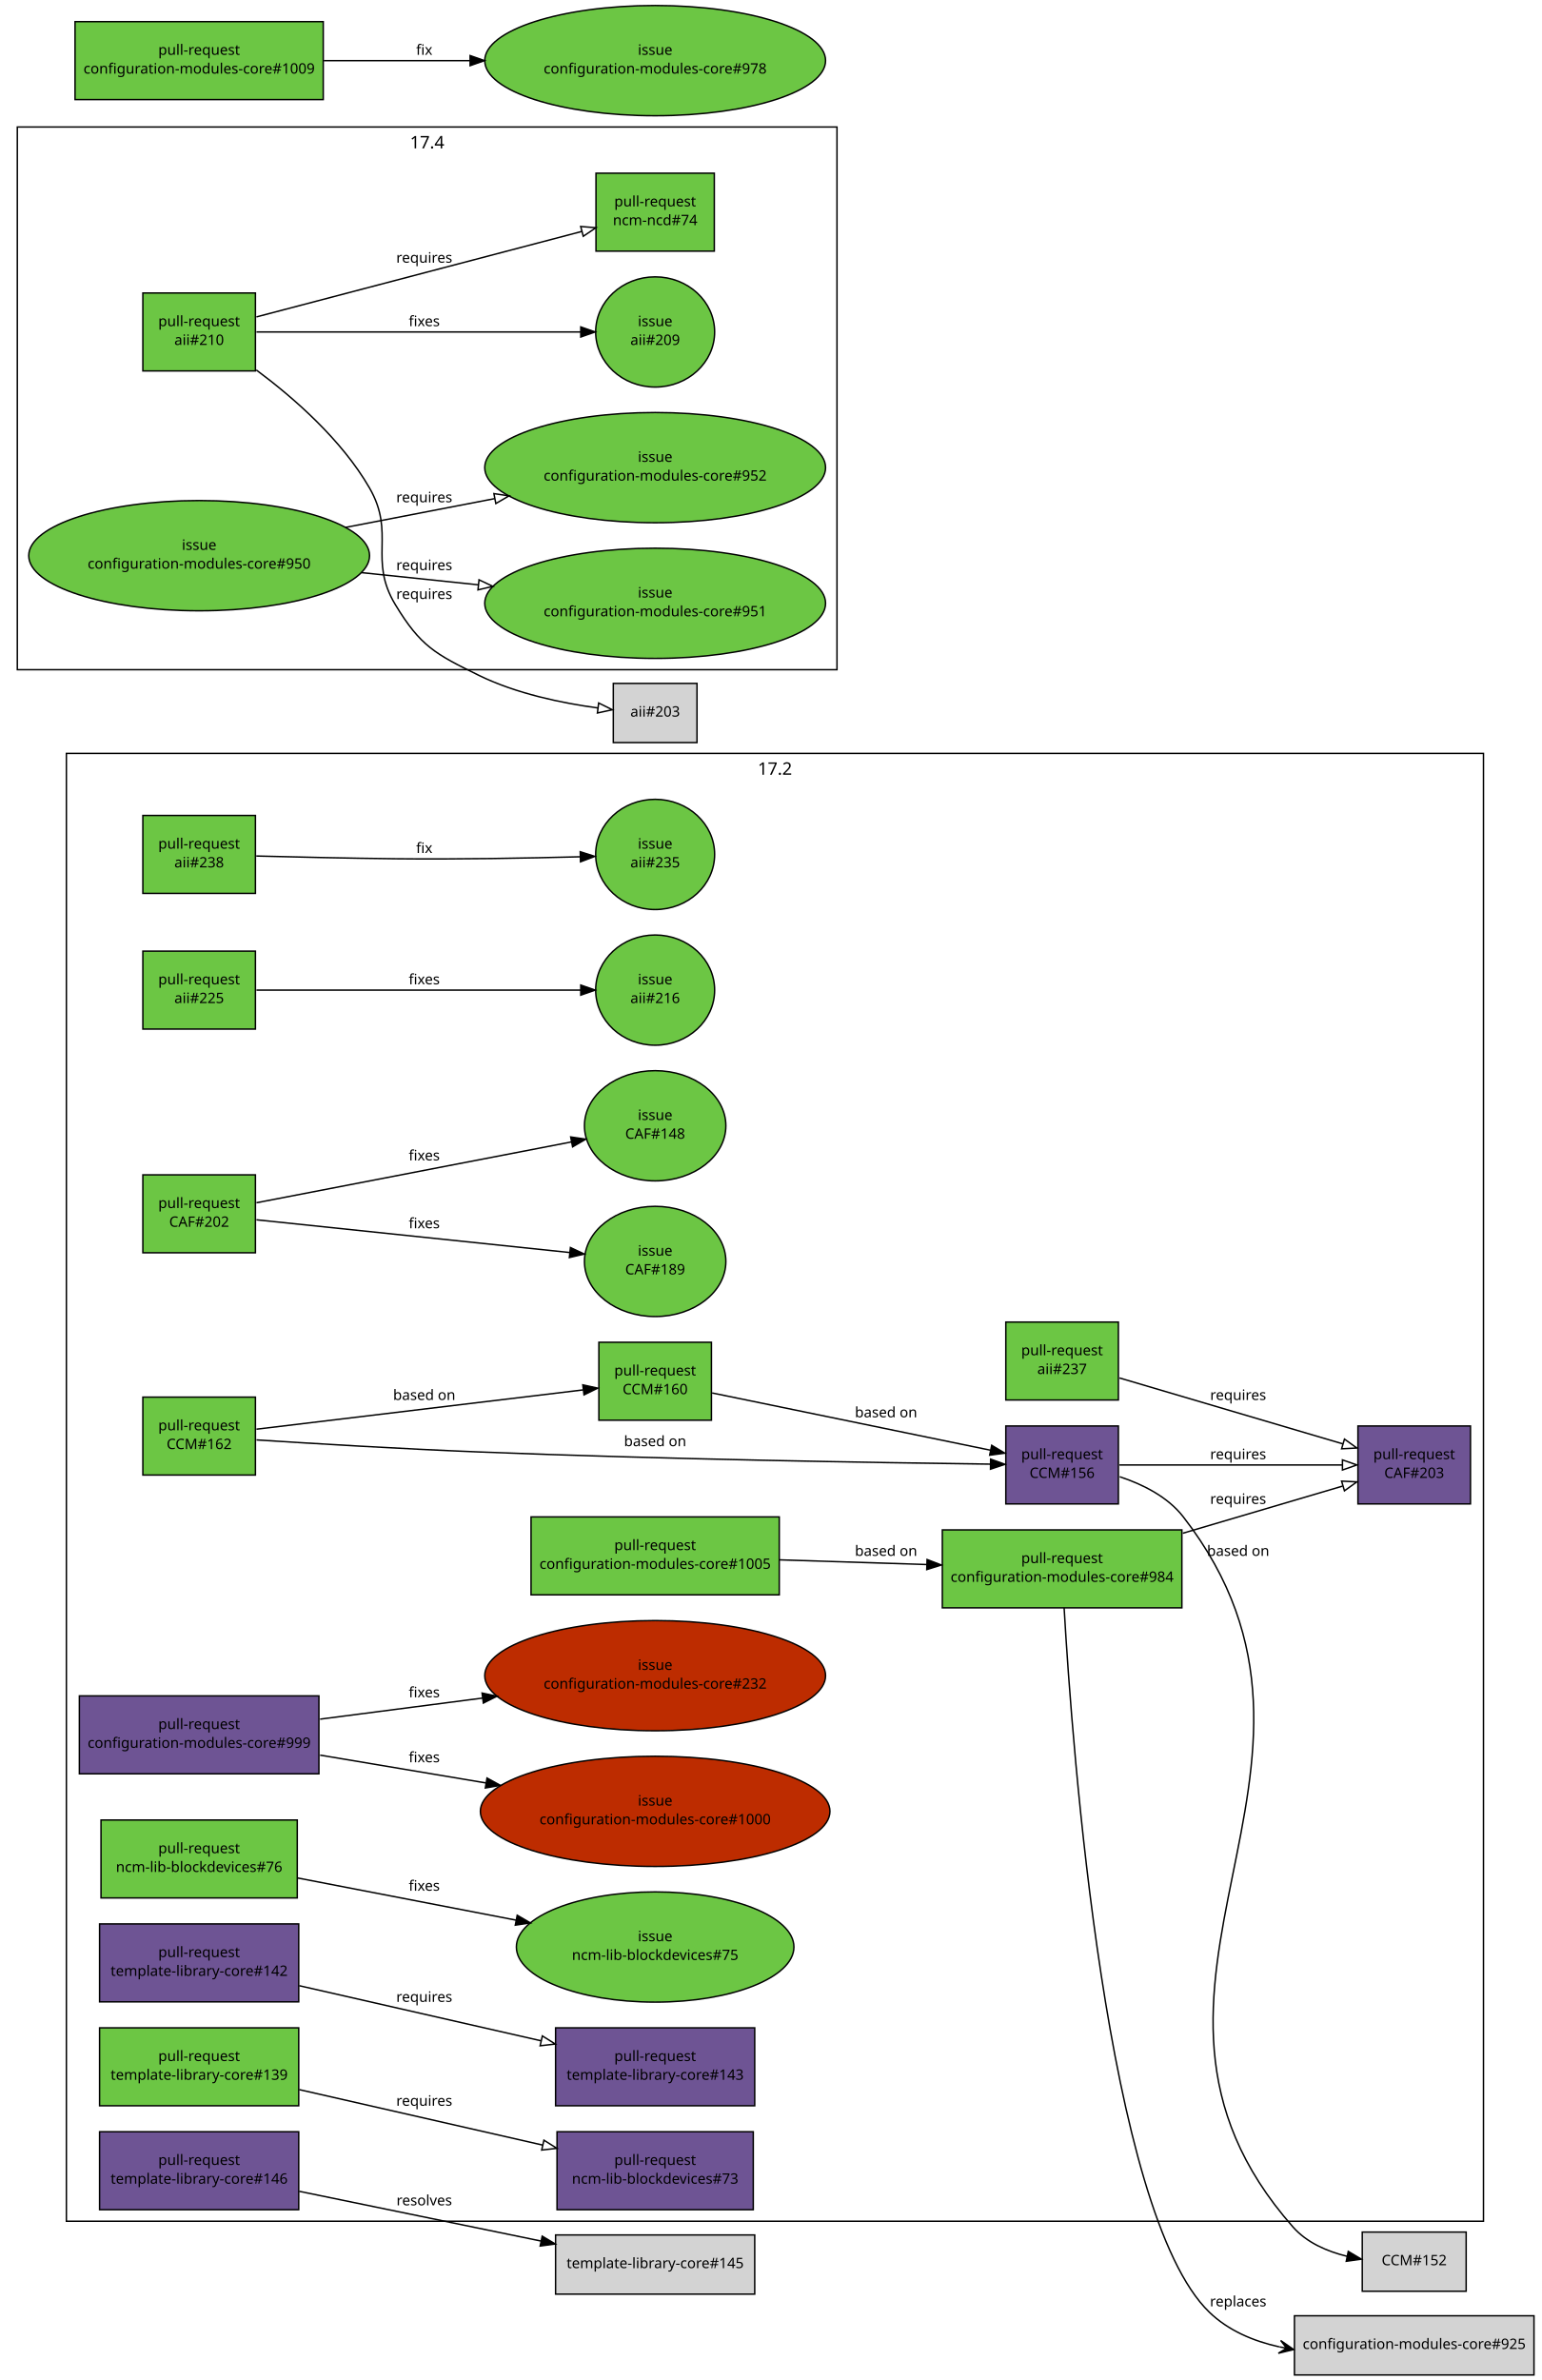
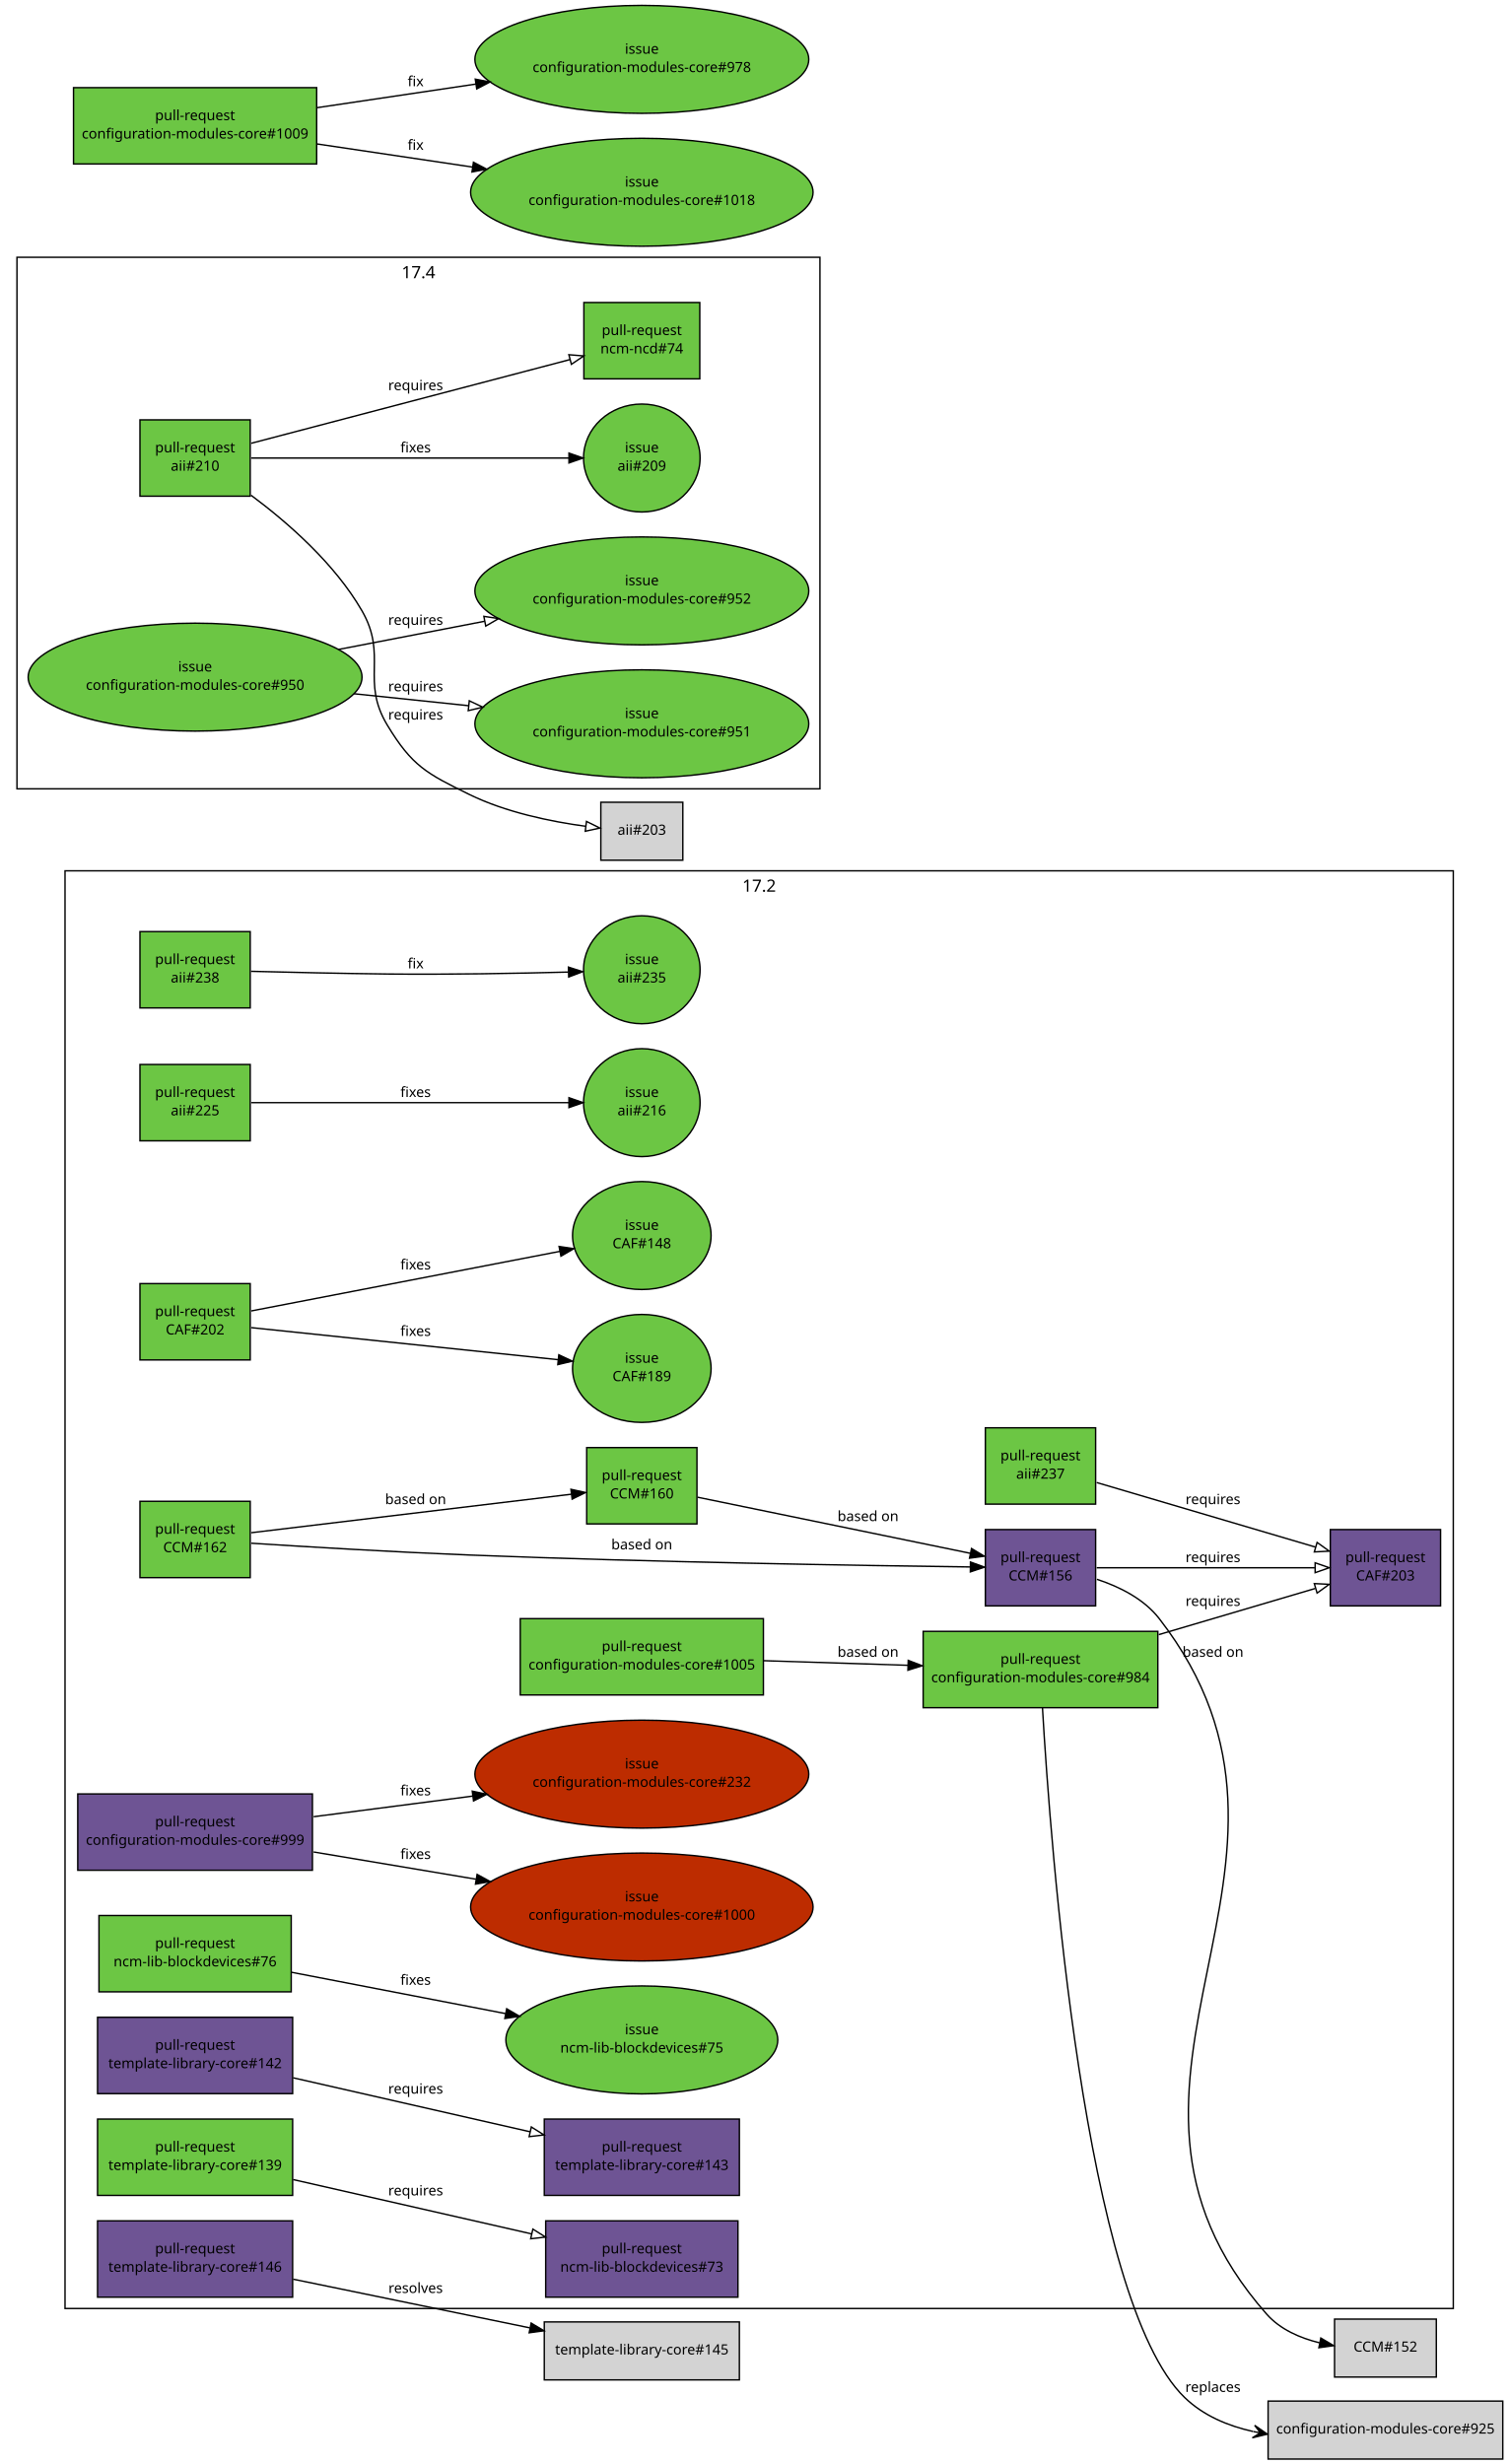
- <svg xmlns="http://www.w3.org/2000/svg" xmlns:xlink="http://www.w3.org/1999/xlink" width="1068pt" height="1649pt" viewBox="0.00 0.00 1068.00 1649.00">
-   <g id="graph1" class="graph" transform="scale(1 1) rotate(0) translate(4 1645)">
-     <polygon fill="white" stroke="white" points="-4,5 -4,-1645 1065,-1645 1065,5 -4,5" />
+ <svg xmlns="http://www.w3.org/2000/svg" xmlns:xlink="http://www.w3.org/1999/xlink" width="1068pt" height="1743pt" viewBox="0.00 0.00 1068.00 1743.00">
+   <g id="graph1" class="graph" transform="scale(1 1) rotate(0) translate(4 1739)">
+     <polygon fill="white" stroke="white" points="-4,5 -4,-1739 1065,-1739 1065,5 -4,5" />
    <g id="graph2" class="cluster">
      <polygon fill="none" stroke="black" points="42,-106 42,-1123 1024,-1123 1024,-106 42,-106" />
      <text text-anchor="middle" x="533" y="-1108.2" font-family="Sans" font-size="12.00">17.2</text>
    </g>
    <g id="graph5" class="cluster">
      <polygon fill="none" stroke="black" points="8,-1181 8,-1557 576,-1557 576,-1181 8,-1181" />
      <text text-anchor="middle" x="292" y="-1542.2" font-family="Sans" font-size="12.00">17.4</text>
    </g>
    <g id="node1" class="node">
      <a xlink:href="https://github.com/quattor/aii/pull/238" xlink:title="aii-opennebula: Add VM image driver option" target="_parent">
        <polygon fill="#6cc644" stroke="black" points="173,-1080 95,-1080 95,-1026 173,-1026 173,-1080" />
        <text text-anchor="middle" x="134" y="-1057" font-family="Sans" font-size="10.00">pull-request</text>
        <text text-anchor="middle" x="134" y="-1044" font-family="Sans" font-size="10.00">aii#238</text>
      </a>
    </g>
    <g id="node3" class="node">
      <a xlink:href="https://github.com/quattor/aii/issues/235" xlink:title="aii-opennebula: Add qcow2 image support" target="_parent">
        <ellipse fill="#6cc644" stroke="black" cx="450" cy="-1053" rx="41.217" ry="38.184" />
        <text text-anchor="middle" x="450" y="-1057" font-family="Sans" font-size="10.00">issue</text>
        <text text-anchor="middle" x="450" y="-1044" font-family="Sans" font-size="10.00">aii#235</text>
      </a>
    </g>
    <g id="edge2" class="edge">
      <path fill="none" stroke="black" d="M173.571,-1051.9C200.705,-1051.2 237.529,-1050.36 270,-1050 313.094,-1049.52 361.986,-1050.43 397.928,-1051.37" />
      <polygon fill="black" stroke="black" points="398.084,-1054.88 408.175,-1051.65 398.274,-1047.88 398.084,-1054.88" />
      <text text-anchor="middle" x="290" y="-1054" font-family="Sans" font-size="10.00">fix</text>
    </g>
    <g id="node4" class="node">
      <a xlink:href="https://github.com/quattor/aii/pull/237" xlink:title="aii-core: switch to CAF::Download::LWP" target="_parent">
        <polygon fill="#6cc644" stroke="black" points="771,-729 693,-729 693,-675 771,-675 771,-729" />
        <text text-anchor="middle" x="732" y="-706" font-family="Sans" font-size="10.00">pull-request</text>
        <text text-anchor="middle" x="732" y="-693" font-family="Sans" font-size="10.00">aii#237</text>
      </a>
    </g>
    <g id="node6" class="node">
      <a xlink:href="https://github.com/quattor/CAF/pull/203" xlink:title="CAF::Download::LWP: CAF interface for LWP to handle https settings" target="_parent">
        <polygon fill="#6e5494" stroke="black" points="1015,-657 937,-657 937,-603 1015,-603 1015,-657" />
        <text text-anchor="middle" x="976" y="-634" font-family="Sans" font-size="10.00">pull-request</text>
        <text text-anchor="middle" x="976" y="-621" font-family="Sans" font-size="10.00">CAF#203</text>
      </a>
    </g>
    <g id="edge4" class="edge">
      <path fill="none" stroke="black" d="M771.746,-690.272C814.017,-677.798 880.95,-658.048 926.587,-644.581" />
      <polygon fill="none" stroke="black" points="927.671,-647.91 936.271,-641.723 925.689,-641.197 927.671,-647.91" />
      <text text-anchor="middle" x="854" y="-675" font-family="Sans" font-size="10.00">requires</text>
    </g>
    <g id="node7" class="node">
      <a xlink:href="https://github.com/quattor/aii/pull/225" xlink:title="[WIP] Add UEFI support through Grub-based PXE loader" target="_parent">
        <polygon fill="#6cc644" stroke="black" points="173,-986 95,-986 95,-932 173,-932 173,-986" />
        <text text-anchor="middle" x="134" y="-963" font-family="Sans" font-size="10.00">pull-request</text>
        <text text-anchor="middle" x="134" y="-950" font-family="Sans" font-size="10.00">aii#225</text>
      </a>
    </g>
    <g id="node9" class="node">
      <a xlink:href="https://github.com/quattor/aii/issues/216" xlink:title="aii-pxelinux: add support for Grub-based UEFI PXE boot loader" target="_parent">
        <ellipse fill="#6cc644" stroke="black" cx="450" cy="-959" rx="41.217" ry="38.184" />
        <text text-anchor="middle" x="450" y="-963" font-family="Sans" font-size="10.00">issue</text>
        <text text-anchor="middle" x="450" y="-950" font-family="Sans" font-size="10.00">aii#216</text>
      </a>
    </g>
    <g id="edge6" class="edge">
      <path fill="none" stroke="black" d="M173.702,-959C230.622,-959 335.472,-959 398.358,-959" />
      <polygon fill="black" stroke="black" points="398.455,-962.5 408.455,-959 398.455,-955.5 398.455,-962.5" />
      <text text-anchor="middle" x="290" y="-963" font-family="Sans" font-size="10.00">fixes</text>
    </g>
    <g id="node10" class="node">
      <a xlink:href="https://github.com/quattor/aii/pull/210" xlink:title="Shellfe: support active config for plugins" target="_parent">
        <polygon fill="#6cc644" stroke="black" points="173,-1442 95,-1442 95,-1388 173,-1388 173,-1442" />
        <text text-anchor="middle" x="134" y="-1419" font-family="Sans" font-size="10.00">pull-request</text>
        <text text-anchor="middle" x="134" y="-1406" font-family="Sans" font-size="10.00">aii#210</text>
      </a>
    </g>
    <g id="node12" class="node">
      <a xlink:href="https://github.com/quattor/aii/issues/209" xlink:title="support ACTIVE_CONFIG" target="_parent">
        <ellipse fill="#6cc644" stroke="black" cx="450" cy="-1415" rx="41.217" ry="38.184" />
        <text text-anchor="middle" x="450" y="-1419" font-family="Sans" font-size="10.00">issue</text>
        <text text-anchor="middle" x="450" y="-1406" font-family="Sans" font-size="10.00">aii#209</text>
      </a>
    </g>
    <g id="edge8" class="edge">
      <path fill="none" stroke="black" d="M173.702,-1415C230.622,-1415 335.472,-1415 398.358,-1415" />
      <polygon fill="black" stroke="black" points="398.455,-1418.5 408.455,-1415 398.455,-1411.5 398.455,-1418.5" />
      <text text-anchor="middle" x="290" y="-1419" font-family="Sans" font-size="10.00">fixes</text>
    </g>
    <g id="node14" class="node">
      <a xlink:href="https://github.com/quattor/ncm-ncd/pull/74" xlink:title="Set the current active config as an attribute to the component" target="_parent">
        <polygon fill="#6cc644" stroke="black" points="491,-1525 409,-1525 409,-1471 491,-1471 491,-1525" />
        <text text-anchor="middle" x="450" y="-1502" font-family="Sans" font-size="10.00">pull-request</text>
        <text text-anchor="middle" x="450" y="-1489" font-family="Sans" font-size="10.00">ncm-ncd#74</text>
      </a>
    </g>
    <g id="edge10" class="edge">
      <path fill="none" stroke="black" d="M173.702,-1425.43C230.897,-1440.45 336.485,-1468.18 399.266,-1484.67" />
      <polygon fill="none" stroke="black" points="398.399,-1488.07 408.96,-1487.22 400.178,-1481.29 398.399,-1488.07" />
      <text text-anchor="middle" x="290" y="-1463" font-family="Sans" font-size="10.00">requires</text>
    </g>
    <g id="node16" class="node">
      <polygon fill="lightgrey" stroke="black" points="479,-1171.5 421,-1171.5 421,-1130.5 479,-1130.5 479,-1171.5" />
      <text text-anchor="middle" x="450" y="-1148.5" font-family="Sans" font-size="10.00">aii#203</text>
    </g>
    <g id="edge12" class="edge">
      <path fill="none" stroke="black" d="M173.591,-1388.67C199.791,-1369.18 232.75,-1340.3 252,-1307 270.456,-1275.07 250.914,-1257.55 270,-1226 287.465,-1197.13 297.698,-1191.85 328,-1177 353.778,-1164.37 385.572,-1157.84 410.24,-1154.49" />
      <polygon fill="none" stroke="black" points="410.843,-1157.94 420.337,-1153.24 409.983,-1151 410.843,-1157.94" />
      <text text-anchor="middle" x="290" y="-1230" font-family="Sans" font-size="10.00">requires</text>
    </g>
    <g id="node17" class="node">
      <a xlink:href="https://github.com/quattor/CAF/pull/202" xlink:title="FileWriter: use atomic write" target="_parent">
        <polygon fill="#6cc644" stroke="black" points="173,-831 95,-831 95,-777 173,-777 173,-831" />
        <text text-anchor="middle" x="134" y="-808" font-family="Sans" font-size="10.00">pull-request</text>
        <text text-anchor="middle" x="134" y="-795" font-family="Sans" font-size="10.00">CAF#202</text>
      </a>
    </g>
    <g id="node19" class="node">
      <a xlink:href="https://github.com/quattor/CAF/issues/148" xlink:title="CAF::FileWriter updates files in-place" target="_parent">
        <ellipse fill="#6cc644" stroke="black" cx="450" cy="-865" rx="48.998" ry="38.184" />
        <text text-anchor="middle" x="450" y="-869" font-family="Sans" font-size="10.00">issue</text>
        <text text-anchor="middle" x="450" y="-856" font-family="Sans" font-size="10.00">CAF#148</text>
      </a>
    </g>
    <g id="edge14" class="edge">
      <path fill="none" stroke="black" d="M173.702,-811.664C228.773,-822.295 328.709,-841.586 392.099,-853.823" />
      <polygon fill="black" stroke="black" points="391.464,-857.265 401.946,-855.724 392.791,-850.392 391.464,-857.265" />
      <text text-anchor="middle" x="290" y="-841" font-family="Sans" font-size="10.00">fixes</text>
    </g>
    <g id="node21" class="node">
      <a xlink:href="https://github.com/quattor/CAF/issues/189" xlink:title="FileWriter: add diff to history" target="_parent">
        <ellipse fill="#6cc644" stroke="black" cx="450" cy="-771" rx="48.998" ry="38.184" />
        <text text-anchor="middle" x="450" y="-775" font-family="Sans" font-size="10.00">issue</text>
        <text text-anchor="middle" x="450" y="-762" font-family="Sans" font-size="10.00">CAF#189</text>
      </a>
    </g>
    <g id="edge16" class="edge">
      <path fill="none" stroke="black" d="M173.702,-799.854C228.345,-794.147 327.161,-783.828 390.616,-777.201" />
      <polygon fill="black" stroke="black" points="391.289,-780.65 400.872,-776.13 390.562,-773.688 391.289,-780.65" />
      <text text-anchor="middle" x="290" y="-794" font-family="Sans" font-size="10.00">fixes</text>
    </g>
    <g id="node22" class="node">
      <a xlink:href="https://github.com/quattor/CCM/pull/162" xlink:title="Cleanup: move internal modules in subdirectories and remove/integrate util scripts" target="_parent">
        <polygon fill="#6cc644" stroke="black" points="173,-677 95,-677 95,-623 173,-623 173,-677" />
        <text text-anchor="middle" x="134" y="-654" font-family="Sans" font-size="10.00">pull-request</text>
        <text text-anchor="middle" x="134" y="-641" font-family="Sans" font-size="10.00">CCM#162</text>
      </a>
    </g>
    <g id="node24" class="node">
      <a xlink:href="https://github.com/quattor/CCM/pull/160" xlink:title="Switch to 00-tqu" target="_parent">
        <polygon fill="#6cc644" stroke="black" points="489,-715 411,-715 411,-661 489,-661 489,-715" />
        <text text-anchor="middle" x="450" y="-692" font-family="Sans" font-size="10.00">pull-request</text>
        <text text-anchor="middle" x="450" y="-679" font-family="Sans" font-size="10.00">CCM#160</text>
      </a>
    </g>
    <g id="edge18" class="edge">
      <path fill="none" stroke="black" d="M173.702,-654.774C231.172,-661.685 337.501,-674.472 400.168,-682.008" />
      <polygon fill="black" stroke="black" points="399.866,-685.496 410.212,-683.215 400.702,-678.546 399.866,-685.496" />
      <text text-anchor="middle" x="290" y="-675" font-family="Sans" font-size="10.00">based on</text>
    </g>
    <g id="node26" class="node">
      <a xlink:href="https://github.com/quattor/CCM/pull/156" xlink:title="Fetch::Download: switch to CAF::Download::LWP" target="_parent">
        <polygon fill="#6e5494" stroke="black" points="771,-657 693,-657 693,-603 771,-603 771,-657" />
        <text text-anchor="middle" x="732" y="-634" font-family="Sans" font-size="10.00">pull-request</text>
        <text text-anchor="middle" x="732" y="-621" font-family="Sans" font-size="10.00">CCM#156</text>
      </a>
    </g>
    <g id="edge20" class="edge">
      <path fill="none" stroke="black" d="M173.737,-647.346C212.936,-644.823 274.572,-641.109 328,-639 455.545,-633.965 605.859,-631.541 682.154,-630.56" />
      <polygon fill="black" stroke="black" points="682.463,-634.056 692.418,-630.431 682.375,-627.057 682.463,-634.056" />
      <text text-anchor="middle" x="450" y="-643" font-family="Sans" font-size="10.00">based on</text>
    </g>
    <g id="edge22" class="edge">
      <path fill="none" stroke="black" d="M489.508,-679.874C540.024,-669.484 627.514,-651.49 682.444,-640.192" />
      <polygon fill="black" stroke="black" points="683.215,-643.607 692.305,-638.164 681.805,-636.751 683.215,-643.607" />
      <text text-anchor="middle" x="610" y="-663" font-family="Sans" font-size="10.00">based on</text>
    </g>
    <g id="edge24" class="edge">
      <path fill="none" stroke="black" d="M771.746,-630C813.84,-630 880.389,-630 926.012,-630" />
      <polygon fill="none" stroke="black" points="926.271,-633.5 936.271,-630 926.271,-626.5 926.271,-633.5" />
      <text text-anchor="middle" x="854" y="-634" font-family="Sans" font-size="10.00">requires</text>
    </g>
    <g id="node30" class="node">
      <polygon fill="lightgrey" stroke="black" points="1012,-98.5 940,-98.5 940,-57.5 1012,-57.5 1012,-98.5" />
      <text text-anchor="middle" x="976" y="-75.5" font-family="Sans" font-size="10.00">CCM#152</text>
    </g>
    <g id="edge26" class="edge">
      <path fill="none" stroke="black" d="M771.931,-621.83C787.982,-616.534 805.208,-607.917 816,-594 951.585,-419.15 745.626,-267.924 892,-102 901.527,-91.2 915.543,-85.11 929.407,-81.722" />
      <polygon fill="black" stroke="black" points="930.3,-85.112 939.41,-79.703 928.915,-78.251 930.3,-85.112" />
      <text text-anchor="middle" x="854" y="-567" font-family="Sans" font-size="10.00">based on</text>
    </g>
    <g id="node31" class="node">
      <a xlink:href="https://github.com/quattor/configuration-modules-core/pull/1005" xlink:title=" ncm-download: allow_older boolean to allow downloading remote files that are older then current file" target="_parent">
        <polygon fill="#6cc644" stroke="black" points="536,-594 364,-594 364,-540 536,-540 536,-594" />
        <text text-anchor="middle" x="450" y="-571" font-family="Sans" font-size="10.00">pull-request</text>
        <text text-anchor="middle" x="450" y="-558" font-family="Sans" font-size="10.00">configuration-modules-core#1005</text>
      </a>
    </g>
    <g id="node33" class="node">
      <a xlink:href="https://github.com/quattor/configuration-modules-core/pull/984" xlink:title="ncm-download: switch to CAF::Download::LWP" target="_parent">
        <polygon fill="#6cc644" stroke="black" points="815,-585 649,-585 649,-531 815,-531 815,-585" />
        <text text-anchor="middle" x="732" y="-562" font-family="Sans" font-size="10.00">pull-request</text>
        <text text-anchor="middle" x="732" y="-549" font-family="Sans" font-size="10.00">configuration-modules-core#984</text>
      </a>
    </g>
    <g id="edge28" class="edge">
      <path fill="none" stroke="black" d="M536.142,-564.251C568.435,-563.22 605.278,-562.044 638.229,-560.993" />
      <polygon fill="black" stroke="black" points="638.438,-564.488 648.321,-560.671 638.214,-557.491 638.438,-564.488" />
      <text text-anchor="middle" x="610" y="-567" font-family="Sans" font-size="10.00">based on</text>
    </g>
    <g id="edge36" class="edge">
      <path fill="none" stroke="black" d="M815.63,-582.678C852.477,-593.55 894.523,-605.957 926.316,-615.339" />
      <polygon fill="none" stroke="black" points="925.677,-618.8 936.258,-618.273 927.658,-612.086 925.677,-618.8" />
      <text text-anchor="middle" x="854" y="-603" font-family="Sans" font-size="10.00">requires</text>
    </g>
    <g id="node40" class="node">
      <polygon fill="lightgrey" stroke="black" points="1059,-40.5 893,-40.5 893,0.5 1059,0.5 1059,-40.5" />
      <text text-anchor="middle" x="976" y="-17.5" font-family="Sans" font-size="10.00">configuration-modules-core#925</text>
    </g>
    <g id="edge34" class="edge">
      <path fill="none" stroke="black" d="M733.408,-530.9C738.981,-434.712 762.778,-111.775 834,-43 847.188,-30.265 864.488,-22.943 882.458,-18.976" />
      <polygon fill="black" stroke="black" points="892.488,-17.104 883.483,-23.362 887.573,-18.021 882.658,-18.938 882.658,-18.938 882.658,-18.938 887.573,-18.021 881.832,-14.515 892.488,-17.104 892.488,-17.104" />
      <text text-anchor="middle" x="854" y="-47" font-family="Sans" font-size="10.00">replaces</text>
    </g>
    <g id="node34" class="node">
      <a xlink:href="https://github.com/quattor/configuration-modules-core/pull/999" xlink:title="ncm-grub: full overhaul" target="_parent">
        <polygon fill="#6e5494" stroke="black" points="217,-470 51,-470 51,-416 217,-416 217,-470" />
        <text text-anchor="middle" x="134" y="-447" font-family="Sans" font-size="10.00">pull-request</text>
        <text text-anchor="middle" x="134" y="-434" font-family="Sans" font-size="10.00">configuration-modules-core#999</text>
      </a>
    </g>
    <g id="node36" class="node">
      <a xlink:href="https://github.com/quattor/configuration-modules-core/issues/232" xlink:title="ncm-grub: full rewrite needed!" target="_parent">
        <ellipse fill="#bd2c00" stroke="black" cx="450" cy="-484" rx="118.087" ry="38.184" />
        <text text-anchor="middle" x="450" y="-488" font-family="Sans" font-size="10.00">issue</text>
        <text text-anchor="middle" x="450" y="-475" font-family="Sans" font-size="10.00">configuration-modules-core#232</text>
      </a>
    </g>
    <g id="edge30" class="edge">
      <path fill="none" stroke="black" d="M217.853,-453.88C252.345,-458.355 292.934,-463.621 330.446,-468.488" />
      <polygon fill="black" stroke="black" points="330.054,-471.967 340.422,-469.783 330.955,-465.025 330.054,-471.967" />
      <text text-anchor="middle" x="290" y="-469" font-family="Sans" font-size="10.00">fixes</text>
    </g>
    <g id="node38" class="node">
      <a xlink:href="https://github.com/quattor/configuration-modules-core/issues/1000" xlink:title="ncm-grub: drop non-multiboot support" target="_parent">
        <ellipse fill="#bd2c00" stroke="black" cx="450" cy="-390" rx="121.122" ry="38.184" />
        <text text-anchor="middle" x="450" y="-394" font-family="Sans" font-size="10.00">issue</text>
        <text text-anchor="middle" x="450" y="-381" font-family="Sans" font-size="10.00">configuration-modules-core#1000</text>
      </a>
    </g>
    <g id="edge32" class="edge">
      <path fill="none" stroke="black" d="M217.853,-428.936C253.016,-423.038 294.517,-416.078 332.633,-409.685" />
      <polygon fill="black" stroke="black" points="333.48,-413.092 342.763,-407.986 332.322,-406.188 333.48,-413.092" />
      <text text-anchor="middle" x="290" y="-424" font-family="Sans" font-size="10.00">fixes</text>
    </g>
    <g id="node42" class="node">
      <a xlink:href="https://github.com/quattor/configuration-modules-core/issues/950" xlink:title="ncm-spma: Remove support for package groups from yum backends" target="_parent">
        <ellipse fill="#6cc644" stroke="black" cx="134" cy="-1260" rx="118.087" ry="38.184" />
        <text text-anchor="middle" x="134" y="-1264" font-family="Sans" font-size="10.00">issue</text>
        <text text-anchor="middle" x="134" y="-1251" font-family="Sans" font-size="10.00">configuration-modules-core#950</text>
      </a>
    </g>
    <g id="node44" class="node">
      <a xlink:href="https://github.com/quattor/configuration-modules-core/issues/951" xlink:title="ncm-spma (yum): Remove support for package groups" target="_parent">
        <ellipse fill="#6cc644" stroke="black" cx="450" cy="-1227" rx="118.087" ry="38.184" />
        <text text-anchor="middle" x="450" y="-1231" font-family="Sans" font-size="10.00">issue</text>
        <text text-anchor="middle" x="450" y="-1218" font-family="Sans" font-size="10.00">configuration-modules-core#951</text>
      </a>
    </g>
    <g id="edge38" class="edge">
      <path fill="none" stroke="black" d="M246.3,-1248.27C272.569,-1245.53 300.682,-1242.59 327.376,-1239.81" />
      <polygon fill="none" stroke="black" points="327.948,-1243.27 337.53,-1238.75 327.221,-1236.3 327.948,-1243.27" />
      <text text-anchor="middle" x="290" y="-1250" font-family="Sans" font-size="10.00">requires</text>
    </g>
    <g id="node46" class="node">
      <a xlink:href="https://github.com/quattor/configuration-modules-core/issues/952" xlink:title="ncm-spma (yumng): Remove support for package groups" target="_parent">
        <ellipse fill="#6cc644" stroke="black" cx="450" cy="-1321" rx="118.087" ry="38.184" />
        <text text-anchor="middle" x="450" y="-1325" font-family="Sans" font-size="10.00">issue</text>
        <text text-anchor="middle" x="450" y="-1312" font-family="Sans" font-size="10.00">configuration-modules-core#952</text>
      </a>
    </g>
    <g id="edge40" class="edge">
      <path fill="none" stroke="black" d="M235.288,-1279.55C268.314,-1285.93 305.151,-1293.04 338.859,-1299.55" />
      <polygon fill="none" stroke="black" points="338.261,-1302.99 348.743,-1301.45 339.588,-1296.12 338.261,-1302.99" />
      <text text-anchor="middle" x="290" y="-1297" font-family="Sans" font-size="10.00">requires</text>
    </g>
    <g id="node47" class="node">
      <a xlink:href="https://github.com/quattor/configuration-modules-core/pull/1009" xlink:title="ncm-opennebula: Opennebula refactoring and AII code (WIP)" target="_parent">
-         <polygon fill="#6cc644" stroke="black" points="220,-1630 48,-1630 48,-1576 220,-1576 220,-1630" />
-         <text text-anchor="middle" x="134" y="-1607" font-family="Sans" font-size="10.00">pull-request</text>
-         <text text-anchor="middle" x="134" y="-1594" font-family="Sans" font-size="10.00">configuration-modules-core#1009</text>
+         <polygon fill="#6cc644" stroke="black" points="220,-1677 48,-1677 48,-1623 220,-1623 220,-1677" />
+         <text text-anchor="middle" x="134" y="-1654" font-family="Sans" font-size="10.00">pull-request</text>
+         <text text-anchor="middle" x="134" y="-1641" font-family="Sans" font-size="10.00">configuration-modules-core#1009</text>
      </a>
    </g>
    <g id="node49" class="node">
      <a xlink:href="https://github.com/quattor/configuration-modules-core/issues/978" xlink:title="ncm-opennebula: include ONE AII code and refactoring" target="_parent">
-         <ellipse fill="#6cc644" stroke="black" cx="450" cy="-1603" rx="118.087" ry="38.184" />
+         <ellipse fill="#6cc644" stroke="black" cx="450" cy="-1697" rx="118.087" ry="38.184" />
+         <text text-anchor="middle" x="450" y="-1701" font-family="Sans" font-size="10.00">issue</text>
+         <text text-anchor="middle" x="450" y="-1688" font-family="Sans" font-size="10.00">configuration-modules-core#978</text>
+       </a>
+     </g>
+     <g id="edge42" class="edge">
+       <path fill="none" stroke="black" d="M220.348,-1662.84C254.988,-1668 295.458,-1674.01 332.692,-1679.55" />
+       <polygon fill="black" stroke="black" points="332.184,-1683.02 342.59,-1681.02 333.213,-1676.09 332.184,-1683.02" />
+       <text text-anchor="middle" x="290" y="-1678" font-family="Sans" font-size="10.00">fix</text>
+     </g>
+     <g id="node51" class="node">
+       <a xlink:href="https://github.com/quattor/configuration-modules-core/issues/1018" xlink:title="ncm-opennebula: aii VNET methods create new AR instead of an update" target="_parent">
+         <ellipse fill="#6cc644" stroke="black" cx="450" cy="-1603" rx="121.122" ry="38.184" />
        <text text-anchor="middle" x="450" y="-1607" font-family="Sans" font-size="10.00">issue</text>
-         <text text-anchor="middle" x="450" y="-1594" font-family="Sans" font-size="10.00">configuration-modules-core#978</text>
-       </a>
-     </g>
-     <g id="edge42" class="edge">
-       <path fill="none" stroke="black" d="M220.348,-1603C251.617,-1603 287.635,-1603 321.735,-1603" />
-       <polygon fill="black" stroke="black" points="321.772,-1606.5 331.772,-1603 321.771,-1599.5 321.772,-1606.5" />
-       <text text-anchor="middle" x="290" y="-1607" font-family="Sans" font-size="10.00">fix</text>
-     </g>
-     <g id="node50" class="node">
+         <text text-anchor="middle" x="450" y="-1594" font-family="Sans" font-size="10.00">configuration-modules-core#1018</text>
+       </a>
+     </g>
+     <g id="edge44" class="edge">
+       <path fill="none" stroke="black" d="M220.348,-1637.16C254.173,-1632.13 293.555,-1626.27 330.057,-1620.84" />
+       <polygon fill="black" stroke="black" points="330.892,-1624.25 340.268,-1619.32 329.862,-1617.33 330.892,-1624.25" />
+       <text text-anchor="middle" x="290" y="-1633" font-family="Sans" font-size="10.00">fix</text>
+     </g>
+     <g id="node52" class="node">
      <a xlink:href="https://github.com/quattor/ncm-lib-blockdevices/pull/76" xlink:title="LV: force lvconvert by passing -y" target="_parent">
        <polygon fill="#6cc644" stroke="black" points="202,-384 66,-384 66,-330 202,-330 202,-384" />
        <text text-anchor="middle" x="134" y="-361" font-family="Sans" font-size="10.00">pull-request</text>
        <text text-anchor="middle" x="134" y="-348" font-family="Sans" font-size="10.00">ncm-lib-blockdevices#76</text>
      </a>
    </g>
-     <g id="node52" class="node">
+     <g id="node54" class="node">
      <a xlink:href="https://github.com/quattor/ncm-lib-blockdevices/issues/75" xlink:title="lvconvert requires -y option" target="_parent">
        <ellipse fill="#6cc644" stroke="black" cx="450" cy="-296" rx="96.166" ry="38.184" />
        <text text-anchor="middle" x="450" y="-300" font-family="Sans" font-size="10.00">issue</text>
        <text text-anchor="middle" x="450" y="-287" font-family="Sans" font-size="10.00">ncm-lib-blockdevices#75</text>
      </a>
    </g>
-     <g id="edge44" class="edge">
+     <g id="edge46" class="edge">
      <path fill="none" stroke="black" d="M202.178,-343.839C246.396,-335.303 304.668,-324.055 353.597,-314.609" />
      <polygon fill="black" stroke="black" points="354.413,-318.017 363.569,-312.685 353.087,-311.143 354.413,-318.017" />
      <text text-anchor="middle" x="290" y="-335" font-family="Sans" font-size="10.00">fixes</text>
    </g>
-     <g id="node53" class="node">
+     <g id="node55" class="node">
      <a xlink:href="https://github.com/quattor/template-library-core/pull/146" xlink:title="Remove /system/oldnames from schema" target="_parent">
        <polygon fill="#6e5494" stroke="black" points="203,-168 65,-168 65,-114 203,-114 203,-168" />
        <text text-anchor="middle" x="134" y="-145" font-family="Sans" font-size="10.00">pull-request</text>
        <text text-anchor="middle" x="134" y="-132" font-family="Sans" font-size="10.00">template-library-core#146</text>
      </a>
    </g>
-     <g id="node55" class="node">
+     <g id="node57" class="node">
      <polygon fill="lightgrey" stroke="black" points="519,-96.5 381,-96.5 381,-55.5 519,-55.5 519,-96.5" />
      <text text-anchor="middle" x="450" y="-73.5" font-family="Sans" font-size="10.00">template-library-core#145</text>
    </g>
-     <g id="edge46" class="edge">
+     <g id="edge48" class="edge">
      <path fill="none" stroke="black" d="M203.348,-126.735C252.742,-116.575 319.226,-102.9 370.724,-92.307" />
      <polygon fill="black" stroke="black" points="371.724,-95.674 380.814,-90.231 370.314,-88.818 371.724,-95.674" />
      <text text-anchor="middle" x="290" y="-117" font-family="Sans" font-size="10.00">resolves</text>
    </g>
-     <g id="node56" class="node">
+     <g id="node58" class="node">
      <a xlink:href="https://github.com/quattor/template-library-core/pull/142" xlink:title="Add structures to model operating system information" target="_parent">
        <polygon fill="#6e5494" stroke="black" points="203,-312 65,-312 65,-258 203,-258 203,-312" />
        <text text-anchor="middle" x="134" y="-289" font-family="Sans" font-size="10.00">pull-request</text>
        <text text-anchor="middle" x="134" y="-276" font-family="Sans" font-size="10.00">template-library-core#142</text>
      </a>
    </g>
-     <g id="node58" class="node">
+     <g id="node60" class="node">
      <a xlink:href="https://github.com/quattor/template-library-core/pull/143" xlink:title="Add CPU architecture type definition" target="_parent">
        <polygon fill="#6e5494" stroke="black" points="519,-240 381,-240 381,-186 519,-186 519,-240" />
        <text text-anchor="middle" x="450" y="-217" font-family="Sans" font-size="10.00">pull-request</text>
        <text text-anchor="middle" x="450" y="-204" font-family="Sans" font-size="10.00">template-library-core#143</text>
      </a>
    </g>
-     <g id="edge48" class="edge">
+     <g id="edge50" class="edge">
      <path fill="none" stroke="black" d="M203.348,-269.199C252.844,-257.922 319.504,-242.733 371.046,-230.99" />
      <polygon fill="none" stroke="black" points="371.842,-234.398 380.814,-228.764 370.287,-227.573 371.842,-234.398" />
      <text text-anchor="middle" x="290" y="-258" font-family="Sans" font-size="10.00">requires</text>
    </g>
-     <g id="node59" class="node">
+     <g id="node61" class="node">
      <a xlink:href="https://github.com/quattor/template-library-core/pull/139" xlink:title="blockdevices: add correctness check configuration to physical devices" target="_parent">
        <polygon fill="#6cc644" stroke="black" points="203,-240 65,-240 65,-186 203,-186 203,-240" />
        <text text-anchor="middle" x="134" y="-217" font-family="Sans" font-size="10.00">pull-request</text>
        <text text-anchor="middle" x="134" y="-204" font-family="Sans" font-size="10.00">template-library-core#139</text>
      </a>
    </g>
-     <g id="node61" class="node">
+     <g id="node63" class="node">
      <a xlink:href="https://github.com/quattor/ncm-lib-blockdevices/pull/73" xlink:title="Blockdevices: determine correct disksize using integers (not floats) in bash" target="_parent">
        <polygon fill="#6e5494" stroke="black" points="518,-168 382,-168 382,-114 518,-114 518,-168" />
        <text text-anchor="middle" x="450" y="-145" font-family="Sans" font-size="10.00">pull-request</text>
        <text text-anchor="middle" x="450" y="-132" font-family="Sans" font-size="10.00">ncm-lib-blockdevices#73</text>
      </a>
    </g>
-     <g id="edge50" class="edge">
+     <g id="edge52" class="edge">
      <path fill="none" stroke="black" d="M203.348,-197.199C253.186,-185.844 320.424,-170.524 372.11,-158.747" />
      <polygon fill="none" stroke="black" points="372.928,-162.15 381.901,-156.516 371.373,-155.325 372.928,-162.15" />
      <text text-anchor="middle" x="290" y="-186" font-family="Sans" font-size="10.00">requires</text>
    </g>
  </g>
</svg>
